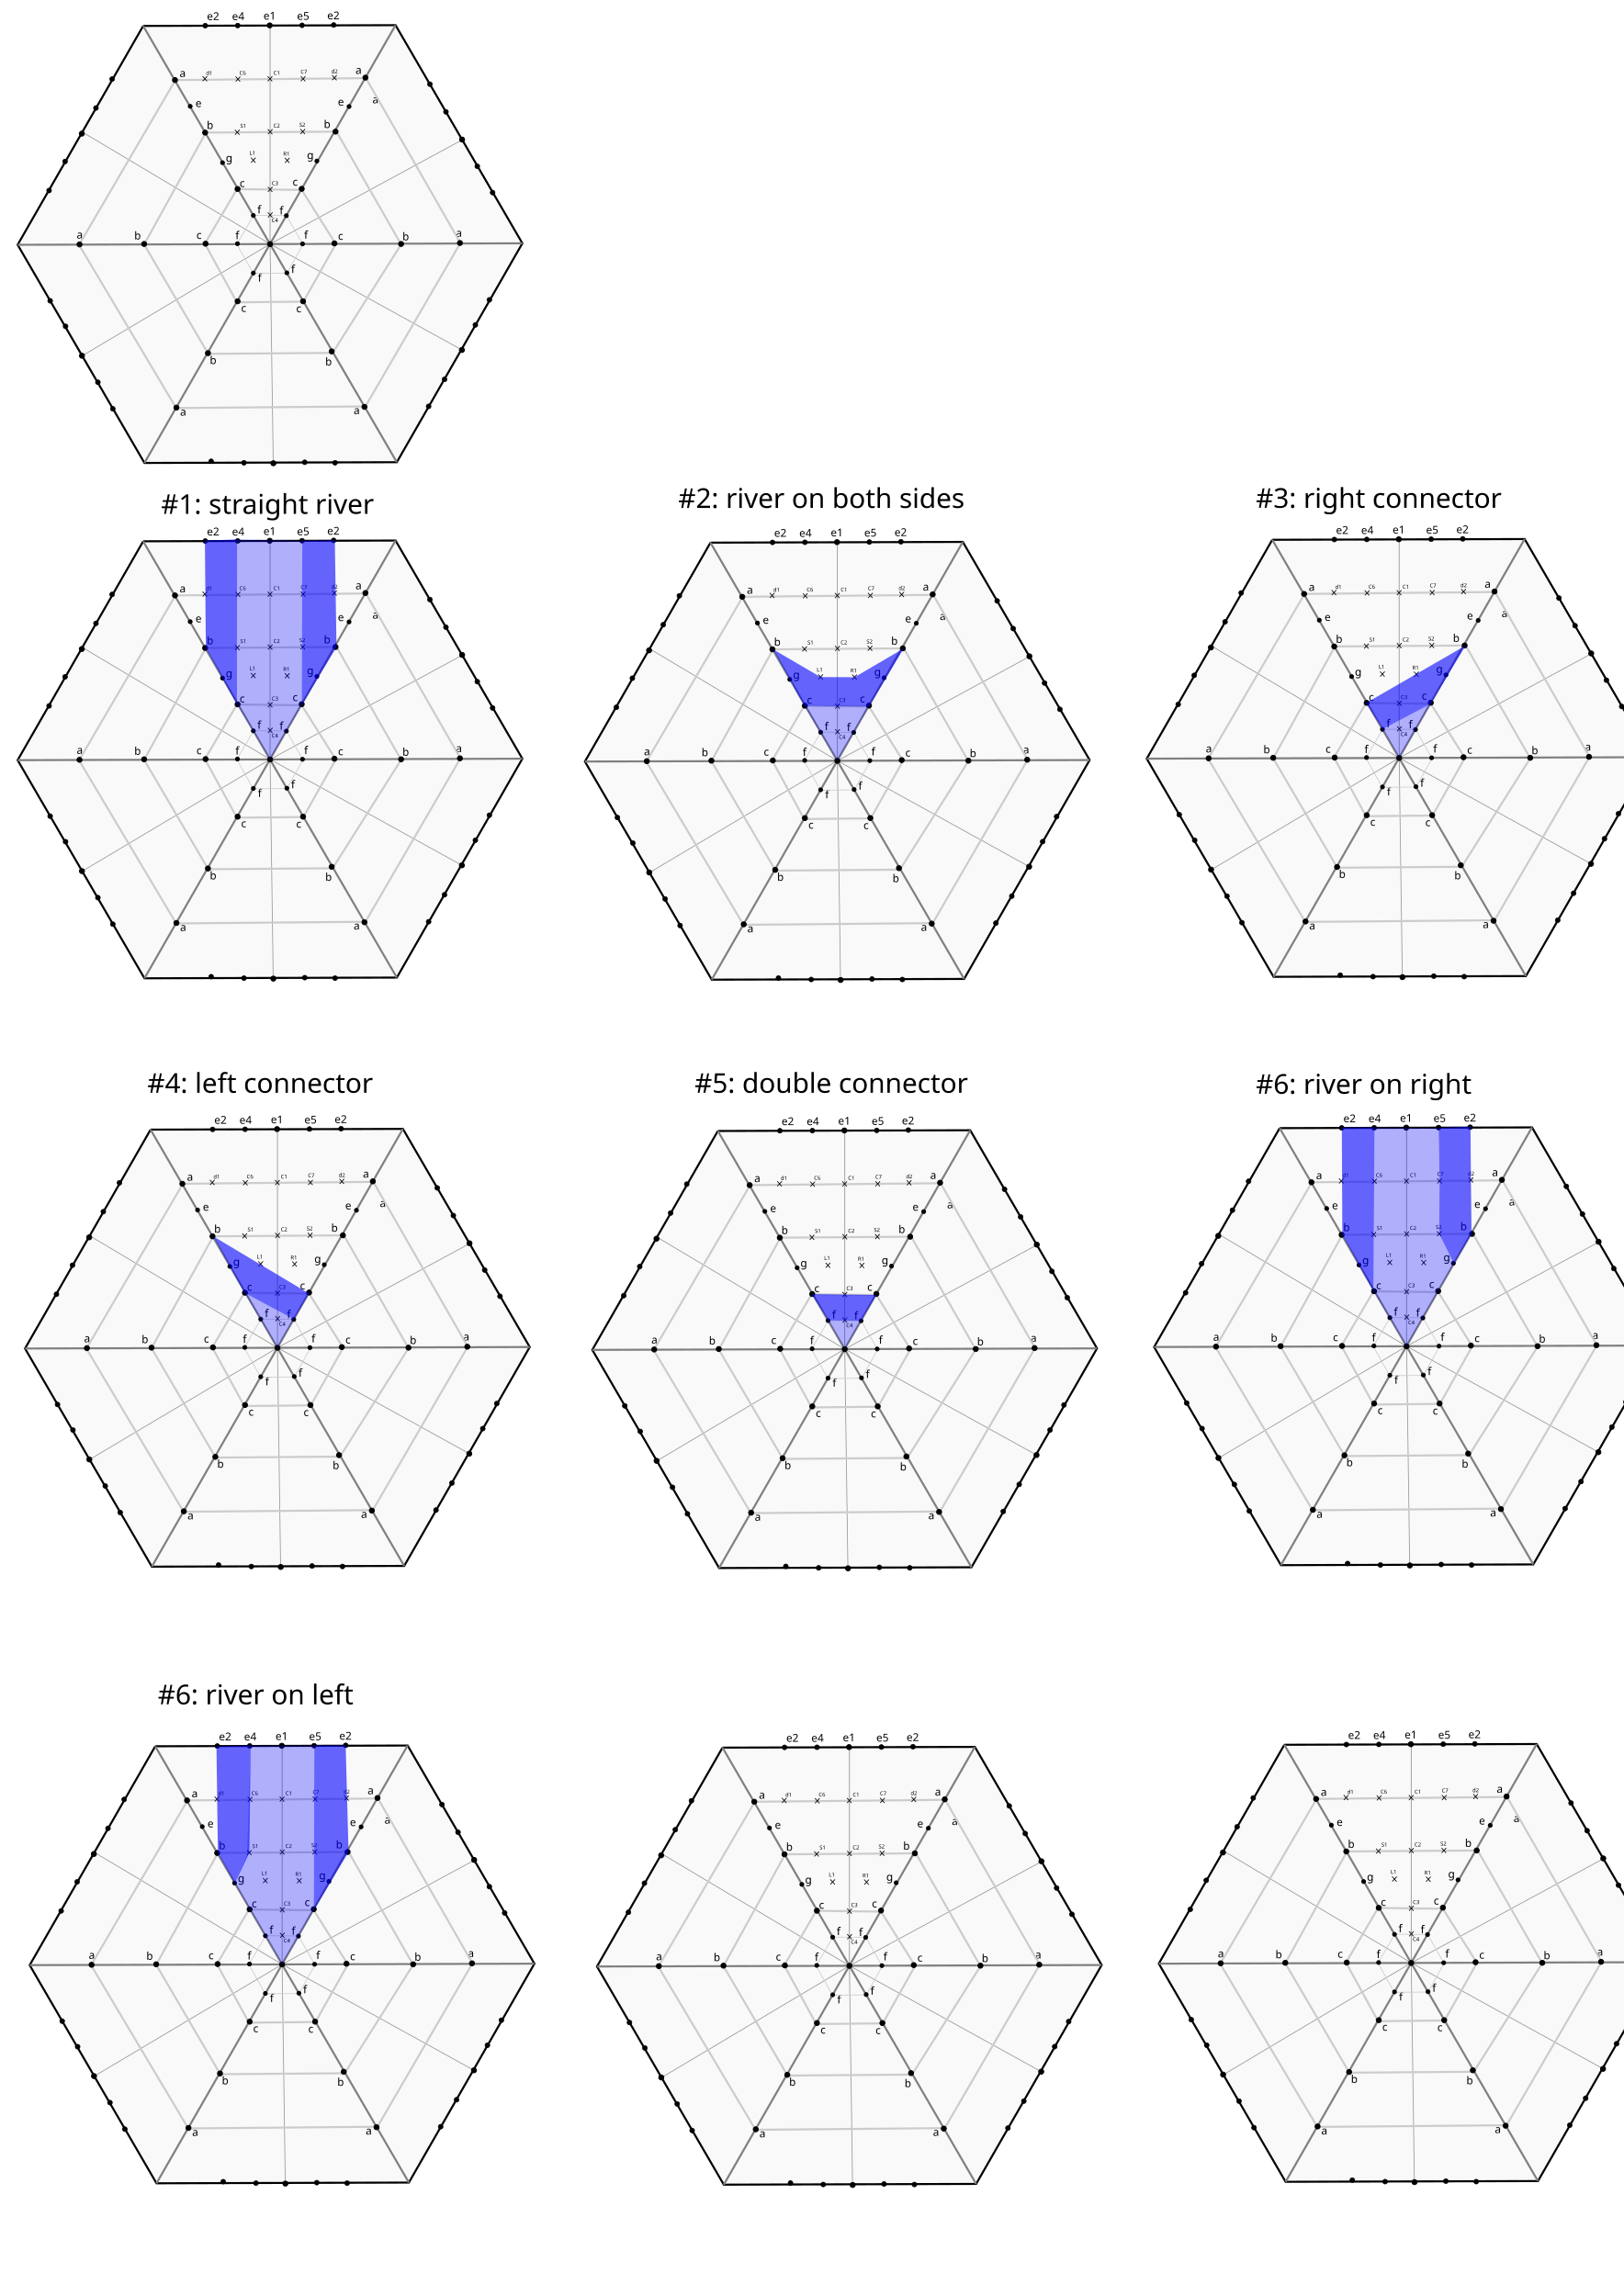
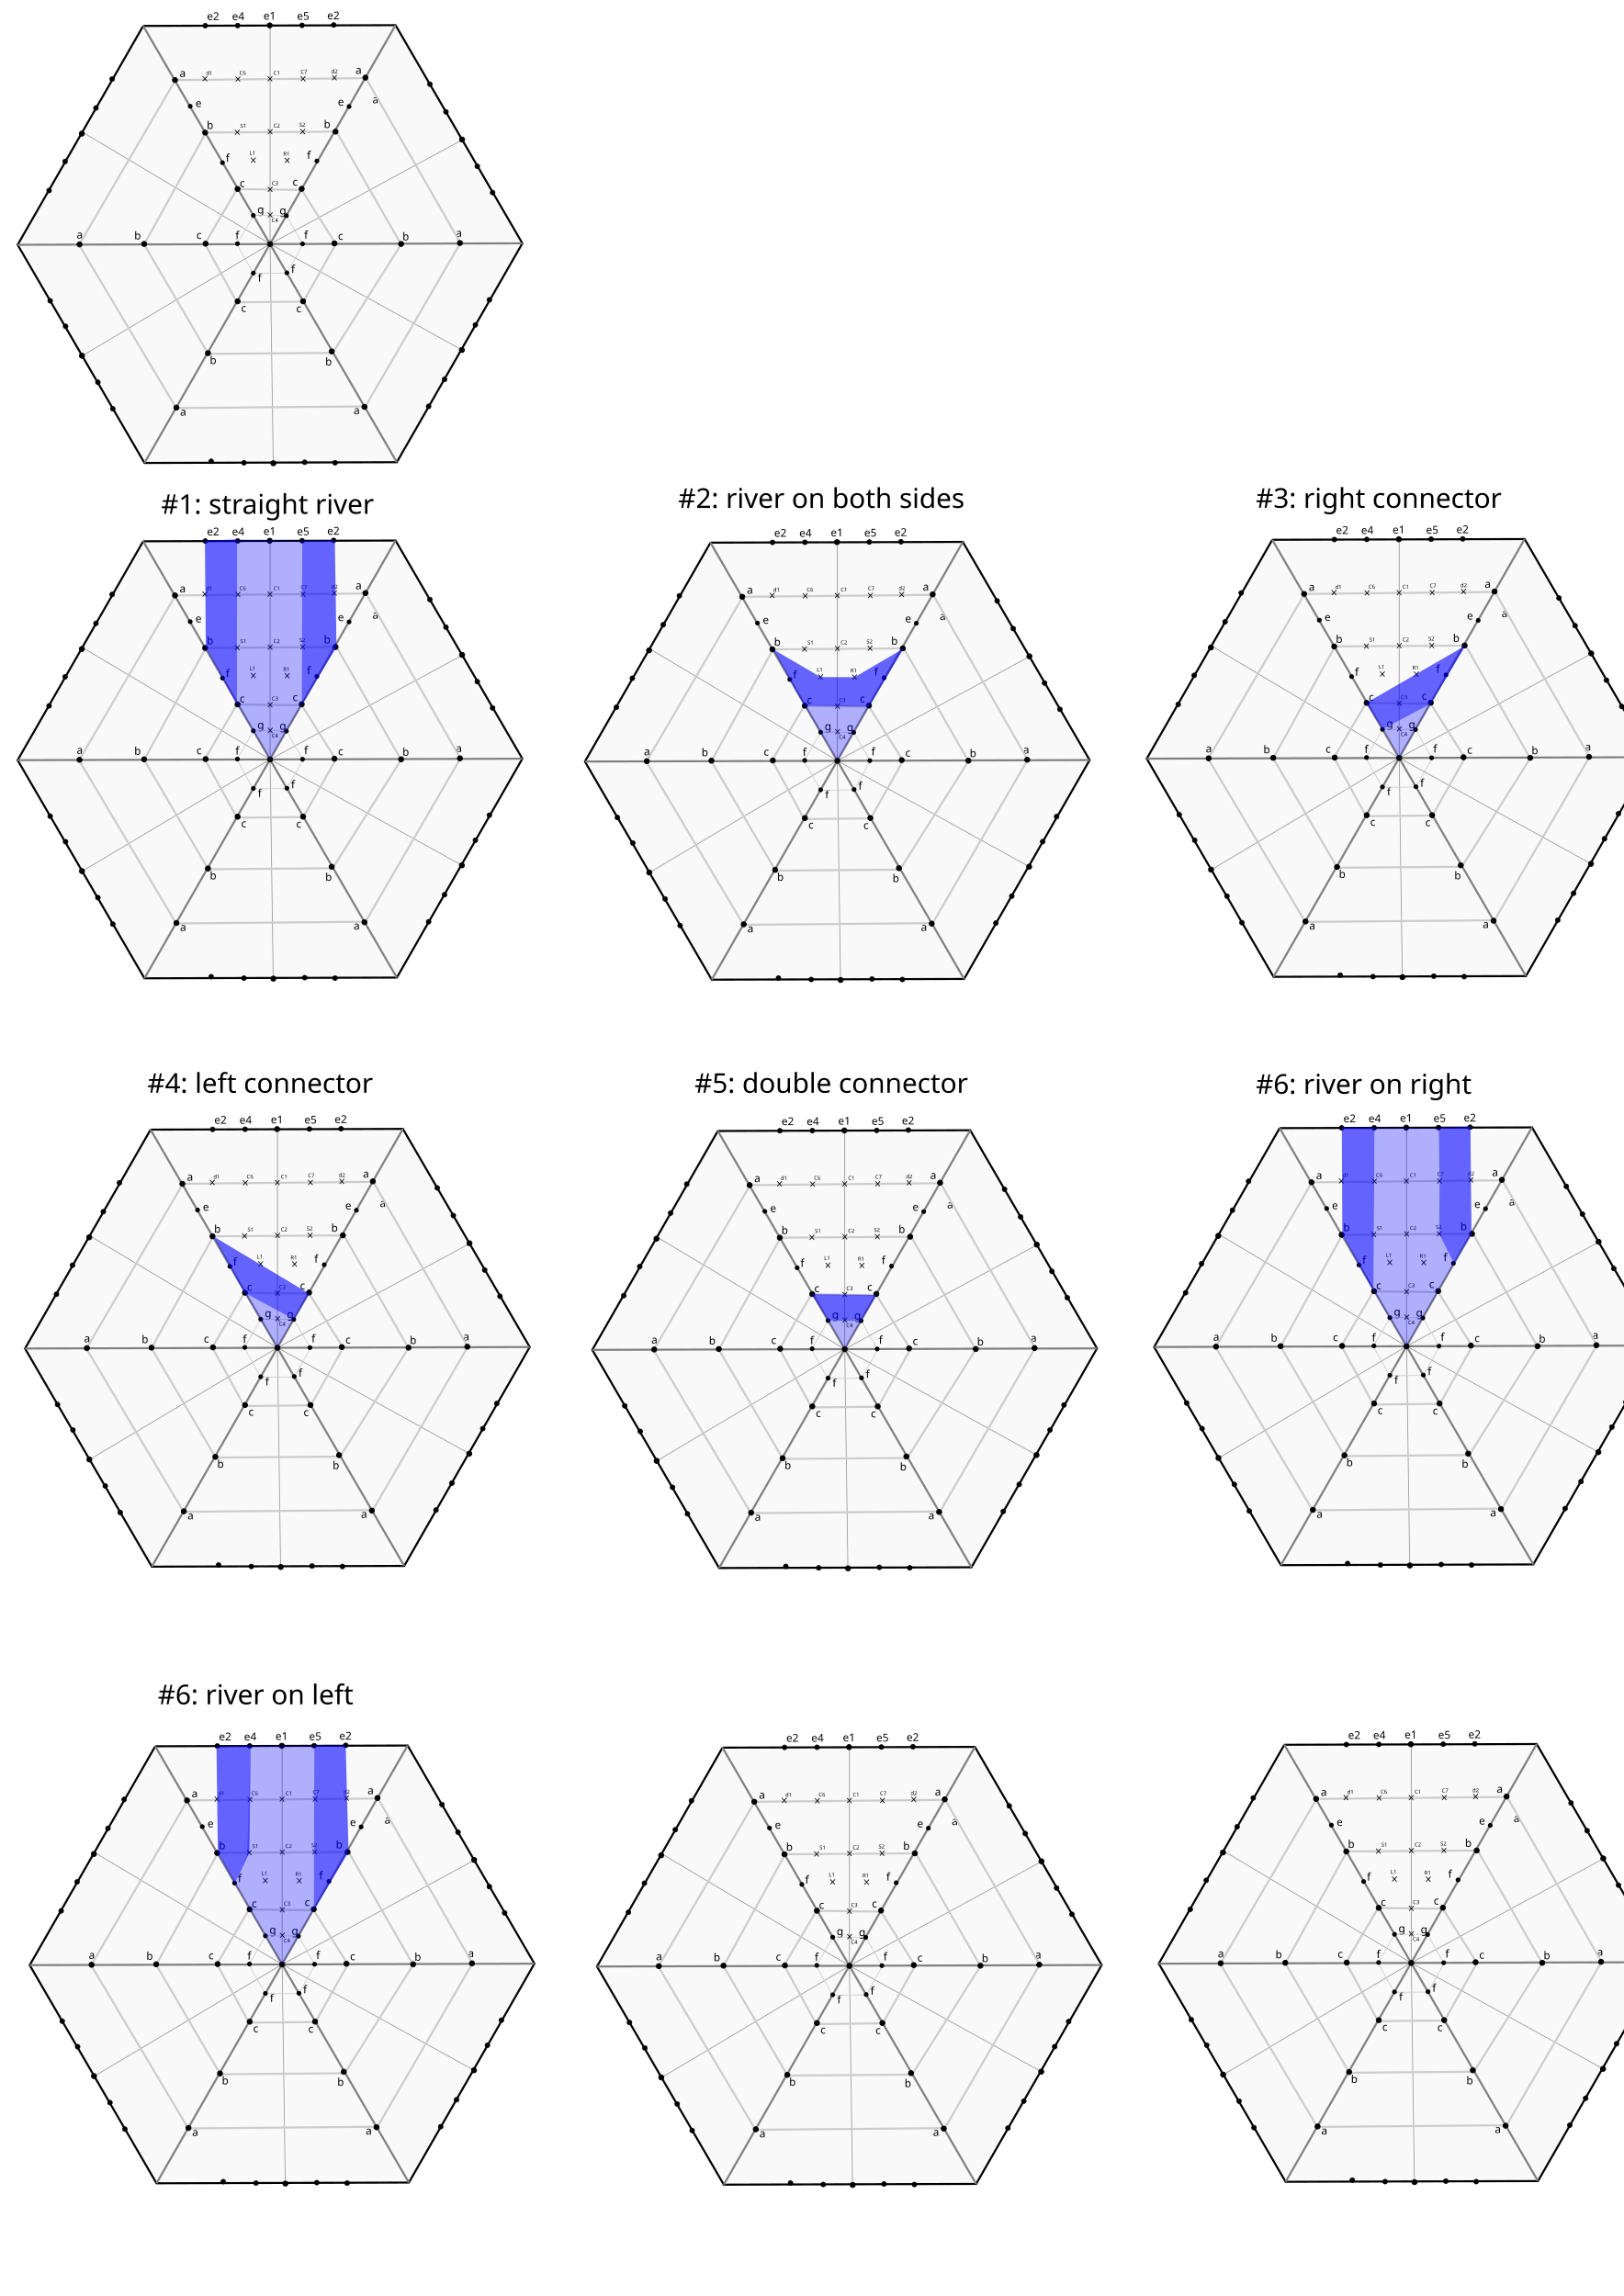
<svg xmlns="http://www.w3.org/2000/svg" xmlns:xlink="http://www.w3.org/1999/xlink" width="210mm" height="297mm" viewBox="0 0 210 297" version="1.1" id="svg890">
  <defs id="defs887">
    </defs>
  <g id="layer1">
    <g id="g29062">
      <g id="g1232">
        <path style="fill:#f9f9f9" id="path1261" transform="matrix(0.2645833,0,0,0.2645833,-137.918,-14.81473)" d="m 715.24,281.963 -123.36,0.36 L 529.888,175.671 591.256,68.658 714.616,68.297 776.608,174.95 Z" />
        <g id="g1069">
          <path style="fill:none;stroke:#999999;stroke-width:0.1;stroke-linecap:butt;stroke-linejoin:miter;stroke-miterlimit:4;stroke-dasharray:none;stroke-opacity:1" d="m 34.932,31.563 25.099,13.863" id="path32085" />
          <path style="fill:none;stroke:#000000;stroke-width:0.265px;stroke-linecap:butt;stroke-linejoin:miter;stroke-opacity:1" d="m 18.518,3.351 32.639,-0.095 16.402,28.219 -16.237,28.314 -32.639,0.095 L 2.281,31.665 10.744,16.908 18.518,3.351 v 0 0 0" id="path2152" />
          <path style="fill:none;stroke:#999999;stroke-width:0.107px;stroke-linecap:butt;stroke-linejoin:miter;stroke-opacity:1" d="m 34.932,31.563 v -28.263 0 h 0.01" id="path30916" />
          <path style="fill:#e6e6e6;stroke:#808080;stroke-width:0.265px;stroke-linecap:butt;stroke-linejoin:miter;stroke-opacity:1" d="M 2.281,31.665 67.559,31.474" id="path2612" />
          <path style="fill:none;stroke:#999999;stroke-width:0.1;stroke-linecap:butt;stroke-linejoin:miter;stroke-miterlimit:4;stroke-dasharray:none;stroke-opacity:1" d="M 34.932,31.563 59.942,18" id="path31886" />
          <path style="fill:none;stroke:#808080;stroke-width:0.265px;stroke-linecap:butt;stroke-linejoin:miter;stroke-opacity:1" d="M 18.518,3.351 51.322,59.788 v 0" id="path5063" />
          <path style="fill:none;stroke:#999999;stroke-width:0.1;stroke-linecap:butt;stroke-linejoin:miter;stroke-miterlimit:4;stroke-dasharray:none;stroke-opacity:1" d="m 34.932,31.563 0.408,28.501" id="path32120" />
          <path style="fill:none;stroke:#808080;stroke-width:0.265px;stroke-linecap:butt;stroke-linejoin:miter;stroke-opacity:1" d="M 51.157,3.256 22.642,52.981 18.683,59.883 v 0" id="path5298" />
          <path style="fill:none;stroke:#999999;stroke-width:0.1;stroke-linecap:butt;stroke-linejoin:miter;stroke-miterlimit:4;stroke-dasharray:none;stroke-opacity:1" d="M 34.932,31.563 10.63,46.029" id="path32298" />
          <path style="fill:none;stroke:#999999;stroke-width:0.1;stroke-linecap:butt;stroke-linejoin:miter;stroke-miterlimit:4;stroke-dasharray:none;stroke-opacity:1" d="M 34.932,31.563 10.568,17.034" id="path32532" />
          <circle style="fill:#000000;fill-opacity:1;stroke:#000000;stroke-width:0.117;stroke-opacity:1" id="path5392" cx="34.928" cy="31.575" r="0.327" />
          <path style="fill:none;stroke:#cccccc;stroke-width:0.265px;stroke-linecap:butt;stroke-linejoin:miter;stroke-opacity:1" d="m 18.642,31.618 7.981,-14.466 16.898,-0.125 8.356,14.591 -8.854,14.03 -16.088,0.125 z" id="path7391" />
          <text xml:space="preserve" style="font-style:normal;font-weight:normal;font-size:1.411px;line-height:1.25;font-family:sans-serif;fill:#000000;fill-opacity:1;stroke:none;stroke-width:0.265" x="26.733" y="16.689" id="text11510">
            <tspan id="tspan11508" style="font-size:1.411px;stroke-width:0.265" x="26.733" y="16.689">b</tspan>
          </text>
          <text xml:space="preserve" style="font-style:normal;font-weight:normal;font-size:1.411px;line-height:1.25;font-family:sans-serif;fill:#000000;fill-opacity:1;stroke:none;stroke-width:0.265" x="25.283" y="13.841" id="text11510-7">
            <tspan id="tspan11508-98" style="font-size:1.411px;stroke-width:0.265" x="25.283" y="13.841">e</tspan>
          </text>
          <text xml:space="preserve" style="font-style:normal;font-weight:normal;font-size:1.411px;line-height:1.25;font-family:sans-serif;fill:#000000;fill-opacity:1;stroke:none;stroke-width:0.265" x="43.694" y="13.668" id="text11510-7-3">
            <tspan id="tspan11508-98-6" style="font-size:1.411px;stroke-width:0.265" x="43.694" y="13.668">e</tspan>
          </text>
          <text xml:space="preserve" style="font-style:normal;font-weight:normal;font-size:1.411px;line-height:1.25;font-family:sans-serif;fill:#000000;fill-opacity:1;stroke:none;stroke-width:0.265" x="39.701" y="20.558" id="text11510-7-3-5">
-             <tspan id="tspan11508-98-6-6" style="font-size:1.411px;stroke-width:0.265" x="39.701" y="20.558">g</tspan>
+             <tspan id="tspan11508-98-6-6" style="font-size:1.411px;stroke-width:0.265" x="39.701" y="20.558">f</tspan>
          </text>
          <text xml:space="preserve" style="font-style:normal;font-weight:normal;font-size:1.411px;line-height:1.25;font-family:sans-serif;fill:#000000;fill-opacity:1;stroke:none;stroke-width:0.265" x="30.989" y="24.193" id="text11510-0">
            <tspan id="tspan11508-9" style="font-size:1.411px;stroke-width:0.265" x="30.989" y="24.193">c</tspan>
          </text>
          <text xml:space="preserve" style="font-style:normal;font-weight:normal;font-size:1.411px;line-height:1.25;font-family:sans-serif;fill:#000000;fill-opacity:1;stroke:none;stroke-width:0.265" x="33.287" y="27.603" id="text11510-0-2">
-             <tspan id="tspan11508-9-9" style="font-size:1.411px;stroke-width:0.265" x="33.287" y="27.603">f</tspan>
+             <tspan id="tspan11508-9-9" style="font-size:1.411px;stroke-width:0.265" x="33.287" y="27.603">g</tspan>
          </text>
          <text xml:space="preserve" style="font-style:normal;font-weight:normal;font-size:1.411px;line-height:1.25;font-family:sans-serif;fill:#000000;fill-opacity:1;stroke:none;stroke-width:0.265" x="29.2" y="20.929" id="text11510-0-2-0">
-             <tspan id="tspan11508-9-9-0" style="font-size:1.411px;stroke-width:0.265" x="29.2" y="20.929">g</tspan>
+             <tspan id="tspan11508-9-9-0" style="font-size:1.411px;stroke-width:0.265" x="29.2" y="20.929">f</tspan>
          </text>
          <text xml:space="preserve" style="font-style:normal;font-weight:normal;font-size:1.411px;line-height:1.25;font-family:sans-serif;fill:#000000;fill-opacity:1;stroke:none;stroke-width:0.265" x="36.152" y="27.726" id="text11510-0-2-8">
-             <tspan id="tspan11508-9-9-3" style="font-size:1.411px;stroke-width:0.265" x="36.152" y="27.726">f</tspan>
+             <tspan id="tspan11508-9-9-3" style="font-size:1.411px;stroke-width:0.265" x="36.152" y="27.726">g</tspan>
          </text>
          <text xml:space="preserve" style="font-style:normal;font-weight:normal;font-size:1.411px;line-height:1.25;font-family:sans-serif;fill:#000000;fill-opacity:1;stroke:none;stroke-width:0.265" x="39.332" y="30.875" id="text11510-0-2-8-1">
            <tspan id="tspan11508-9-9-3-7" style="font-size:1.411px;stroke-width:0.265" x="39.332" y="30.875">f</tspan>
          </text>
          <text xml:space="preserve" style="font-style:normal;font-weight:normal;font-size:1.411px;line-height:1.25;font-family:sans-serif;fill:#000000;fill-opacity:1;stroke:none;stroke-width:0.265" x="37.649" y="35.302" id="text11510-0-2-8-1-2">
            <tspan id="tspan11508-9-9-3-7-4" style="font-size:1.411px;stroke-width:0.265" x="37.649" y="35.302">f</tspan>
          </text>
          <text xml:space="preserve" style="font-style:normal;font-weight:normal;font-size:1.411px;line-height:1.25;font-family:sans-serif;fill:#000000;fill-opacity:1;stroke:none;stroke-width:0.265" x="33.346" y="36.425" id="text11510-0-2-8-1-2-4">
            <tspan id="tspan11508-9-9-3-7-4-7" style="font-size:1.411px;stroke-width:0.265" x="33.346" y="36.425">f</tspan>
          </text>
          <text xml:space="preserve" style="font-style:normal;font-weight:normal;font-size:1.411px;line-height:1.25;font-family:sans-serif;fill:#000000;fill-opacity:1;stroke:none;stroke-width:0.265" x="30.447" y="30.937" id="text11510-0-2-8-1-2-4-8">
            <tspan id="tspan11508-9-9-3-7-4-7-9" style="font-size:1.411px;stroke-width:0.265" x="30.447" y="30.937">f</tspan>
          </text>
          <text xml:space="preserve" style="font-style:normal;font-weight:normal;font-size:1.411px;line-height:1.25;font-family:sans-serif;fill:#000000;fill-opacity:1;stroke:none;stroke-width:0.265" x="37.837" y="24.022" id="text11510-0-8">
            <tspan id="tspan11508-9-6" style="font-size:1.411px;stroke-width:0.265" x="37.837" y="24.022">c</tspan>
          </text>
          <text xml:space="preserve" style="font-style:normal;font-weight:normal;font-size:1.411px;line-height:1.25;font-family:sans-serif;fill:#000000;fill-opacity:1;stroke:none;stroke-width:0.265" x="43.713" y="31.019" id="text11510-0-8-1">
            <tspan id="tspan11508-9-6-5" style="font-size:1.411px;stroke-width:0.265" x="43.713" y="31.019">c</tspan>
          </text>
          <text xml:space="preserve" style="font-style:normal;font-weight:normal;font-size:1.411px;line-height:1.25;font-family:sans-serif;fill:#000000;fill-opacity:1;stroke:none;stroke-width:0.265" x="38.305" y="40.401" id="text11510-0-8-1-5">
            <tspan id="tspan11508-9-6-5-7" style="font-size:1.411px;stroke-width:0.265" x="38.305" y="40.401">c</tspan>
          </text>
          <text xml:space="preserve" style="font-style:normal;font-weight:normal;font-size:1.411px;line-height:1.25;font-family:sans-serif;fill:#000000;fill-opacity:1;stroke:none;stroke-width:0.265" x="31.18" y="40.343" id="text11510-0-8-1-5-6">
            <tspan id="tspan11508-9-6-5-7-6" style="font-size:1.411px;stroke-width:0.265" x="31.18" y="40.343">c</tspan>
          </text>
          <text xml:space="preserve" style="font-style:normal;font-weight:normal;font-size:1.411px;line-height:1.25;font-family:sans-serif;fill:#000000;fill-opacity:1;stroke:none;stroke-width:0.265" x="25.407" y="30.898" id="text11510-0-8-1-5-6-0">
            <tspan id="tspan11508-9-6-5-7-6-2" style="font-size:1.411px;stroke-width:0.265" x="25.407" y="30.898">c</tspan>
          </text>
          <text xml:space="preserve" style="font-style:normal;font-weight:normal;font-size:1.411px;line-height:1.25;font-family:sans-serif;fill:#000000;fill-opacity:1;stroke:none;stroke-width:0.265" x="41.879" y="16.561" id="text11510-3">
            <tspan id="tspan11508-4" style="font-size:1.411px;stroke-width:0.265" x="41.879" y="16.561">b</tspan>
          </text>
          <text xml:space="preserve" style="font-style:normal;font-weight:normal;font-size:1.411px;line-height:1.25;font-family:sans-serif;fill:#000000;fill-opacity:1;stroke:none;stroke-width:0.265" x="52.042" y="31.09" id="text11510-3-9">
            <tspan id="tspan11508-4-5" style="font-size:1.411px;stroke-width:0.265" x="52.042" y="31.09">b</tspan>
          </text>
          <text xml:space="preserve" style="font-style:normal;font-weight:normal;font-size:1.411px;line-height:1.25;font-family:sans-serif;fill:#000000;fill-opacity:1;stroke:none;stroke-width:0.265" x="42.064" y="47.272" id="text11510-3-9-6">
            <tspan id="tspan11508-4-5-0" style="font-size:1.411px;stroke-width:0.265" x="42.064" y="47.272">b</tspan>
          </text>
          <text xml:space="preserve" style="font-style:normal;font-weight:normal;font-size:1.411px;line-height:1.25;font-family:sans-serif;fill:#000000;fill-opacity:1;stroke:none;stroke-width:0.265" x="27.133" y="47.089" id="text11510-3-9-6-8">
            <tspan id="tspan11508-4-5-0-2" style="font-size:1.411px;stroke-width:0.265" x="27.133" y="47.089">b</tspan>
          </text>
          <text xml:space="preserve" style="font-style:normal;font-weight:normal;font-size:1.411px;line-height:1.25;font-family:sans-serif;fill:#000000;fill-opacity:1;stroke:none;stroke-width:0.265" x="17.363" y="30.97" id="text11510-3-9-6-8-7">
            <tspan id="tspan11508-4-5-0-2-3" style="font-size:1.411px;stroke-width:0.265" x="17.363" y="30.97">b</tspan>
          </text>
          <text xml:space="preserve" style="font-style:normal;font-weight:normal;font-size:1.411px;line-height:1.25;font-family:sans-serif;fill:#000000;fill-opacity:1;stroke:none;stroke-width:0.265" x="9.92" y="30.854" id="text11510-3-9-6-8-7-6">
            <tspan id="tspan11508-4-5-0-2-3-4" style="font-size:1.411px;stroke-width:0.265" x="9.92" y="30.854">a</tspan>
          </text>
          <text xml:space="preserve" style="font-style:normal;font-weight:normal;font-size:1.411px;line-height:1.25;font-family:sans-serif;fill:#000000;fill-opacity:1;stroke:none;stroke-width:0.265" x="23.231" y="9.959" id="text11510-3-9-6-8-7-6-6">
            <tspan id="tspan11508-4-5-0-2-3-4-9" style="font-size:1.411px;stroke-width:0.265" x="23.231" y="9.959">a</tspan>
          </text>
          <text xml:space="preserve" style="font-style:normal;font-weight:normal;font-size:0.706px;line-height:1.25;font-family:sans-serif;fill:#000000;fill-opacity:1;stroke:none;stroke-width:0.265" x="35.362" y="9.674" id="text11510-3-9-6-8-7-6-6-8">
            <tspan id="tspan11508-4-5-0-2-3-4-9-0" style="font-size:0.706px;stroke-width:0.265" x="35.362" y="9.674">C1</tspan>
          </text>
          <text xml:space="preserve" style="font-style:normal;font-weight:normal;font-size:0.706px;line-height:1.25;font-family:sans-serif;fill:#000000;fill-opacity:1;stroke:none;stroke-width:0.265" x="30.962" y="9.67" id="text11510-3-9-6-8-7-6-6-8-2">
            <tspan id="tspan11508-4-5-0-2-3-4-9-0-4" style="font-size:0.706px;stroke-width:0.265" x="30.962" y="9.67">C6</tspan>
          </text>
          <text xml:space="preserve" style="font-style:normal;font-weight:normal;font-size:0.706px;line-height:1.25;font-family:sans-serif;fill:#000000;fill-opacity:1;stroke:none;stroke-width:0.265" x="26.645" y="9.692" id="text11510-3-9-6-8-7-6-6-8-2-8">
            <tspan id="tspan11508-4-5-0-2-3-4-9-0-4-2" style="font-size:0.706px;stroke-width:0.265" x="26.645" y="9.692">d1</tspan>
          </text>
          <text xml:space="preserve" style="font-style:normal;font-weight:normal;font-size:0.706px;line-height:1.25;font-family:sans-serif;fill:#000000;fill-opacity:1;stroke:none;stroke-width:0.265" x="42.851" y="9.478" id="text11510-3-9-6-8-7-6-6-8-2-8-1">
            <tspan id="tspan11508-4-5-0-2-3-4-9-0-4-2-6" style="font-size:0.706px;stroke-width:0.265" x="42.851" y="9.478">d2</tspan>
          </text>
          <text xml:space="preserve" style="font-style:normal;font-weight:normal;font-size:0.706px;line-height:1.25;font-family:sans-serif;fill:#000000;fill-opacity:1;stroke:none;stroke-width:0.265" x="38.88" y="9.515" id="text11510-3-9-6-8-7-6-6-8-2-4">
            <tspan id="tspan11508-4-5-0-2-3-4-9-0-4-7" style="font-size:0.706px;stroke-width:0.265" x="38.88" y="9.515">C7</tspan>
          </text>
          <text xml:space="preserve" style="font-style:normal;font-weight:normal;font-size:0.706px;line-height:1.25;font-family:sans-serif;fill:#000000;fill-opacity:1;stroke:none;stroke-width:0.265" x="35.357" y="16.5" id="text11510-3-9-6-8-7-6-6-8-3">
            <tspan id="tspan11508-4-5-0-2-3-4-9-0-9" style="font-size:0.706px;stroke-width:0.265" x="35.357" y="16.5">C2</tspan>
          </text>
          <text xml:space="preserve" style="font-style:normal;font-weight:normal;font-size:0.706px;line-height:1.25;font-family:sans-serif;fill:#000000;fill-opacity:1;stroke:none;stroke-width:0.265" x="38.697" y="16.384" id="text11510-3-9-6-8-7-6-6-8-3-0">
            <tspan id="tspan11508-4-5-0-2-3-4-9-0-9-83" style="font-size:0.706px;stroke-width:0.265" x="38.697" y="16.384">S2</tspan>
          </text>
          <text xml:space="preserve" style="font-style:normal;font-weight:normal;font-size:0.706px;line-height:1.25;font-family:sans-serif;fill:#000000;fill-opacity:1;stroke:none;stroke-width:0.265" x="31.058" y="16.516" id="text11510-3-9-6-8-7-6-6-8-3-9">
            <tspan id="tspan11508-4-5-0-2-3-4-9-0-9-4" style="font-size:0.706px;stroke-width:0.265" x="31.058" y="16.516">S1</tspan>
          </text>
          <text xml:space="preserve" style="font-style:normal;font-weight:normal;font-size:0.706px;line-height:1.25;font-family:sans-serif;fill:#000000;fill-opacity:1;stroke:none;stroke-width:0.265" x="32.265" y="20.032" id="text11510-3-9-6-8-7-6-6-8-3-9-8">
            <tspan id="tspan11508-4-5-0-2-3-4-9-0-9-4-9" style="font-size:0.706px;stroke-width:0.265" x="32.265" y="20.032">L1</tspan>
          </text>
          <text xml:space="preserve" style="font-style:normal;font-weight:normal;font-size:0.706px;line-height:1.25;font-family:sans-serif;fill:#000000;fill-opacity:1;stroke:none;stroke-width:0.265" x="36.63" y="20.142" id="text11510-3-9-6-8-7-6-6-8-3-9-8-6">
            <tspan id="tspan11508-4-5-0-2-3-4-9-0-9-4-9-9" style="font-size:0.706px;stroke-width:0.265" x="36.63" y="20.142">R1</tspan>
          </text>
          <text xml:space="preserve" style="font-style:normal;font-weight:normal;font-size:0.706px;line-height:1.25;font-family:sans-serif;fill:#000000;fill-opacity:1;stroke:none;stroke-width:0.265" x="35.139" y="23.951" id="text11510-3-9-6-8-7-6-6-8-3-1">
            <tspan id="tspan11508-4-5-0-2-3-4-9-0-9-8" style="font-size:0.706px;stroke-width:0.265" x="35.139" y="23.951">C3</tspan>
          </text>
          <text xml:space="preserve" style="font-style:normal;font-weight:normal;font-size:0.706px;line-height:1.25;font-family:sans-serif;fill:#000000;fill-opacity:1;stroke:none;stroke-width:0.265" x="35.125" y="28.737" id="text11510-3-9-6-8-7-6-6-8-3-1-3">
            <tspan id="tspan11508-4-5-0-2-3-4-9-0-9-8-8" style="font-size:0.706px;stroke-width:0.265" x="35.125" y="28.737">C4</tspan>
          </text>
          <text xml:space="preserve" style="font-style:normal;font-weight:normal;font-size:1.411px;line-height:1.25;font-family:sans-serif;fill:#000000;fill-opacity:1;stroke:none;stroke-width:0.265" x="45.986" y="9.554" id="text11510-3-9-6-8-7-6-6-1">
            <tspan id="tspan11508-4-5-0-2-3-4-9-7" style="font-size:1.411px;stroke-width:0.265" x="45.986" y="9.554">a</tspan>
          </text>
          <text xml:space="preserve" style="font-style:normal;font-weight:normal;font-size:1.411px;line-height:1.25;font-family:sans-serif;fill:#000000;fill-opacity:1;stroke:none;stroke-width:0.265" x="48.173" y="13.358" id="text11510-3-9-6-8-7-6-6-1-6">
            <tspan id="tspan11508-4-5-0-2-3-4-9-7-2" style="font-size:1.411px;stroke-width:0.265" x="48.173" y="13.358">a</tspan>
          </text>
          <text xml:space="preserve" style="font-style:normal;font-weight:normal;font-size:1.411px;line-height:1.25;font-family:sans-serif;fill:#000000;fill-opacity:1;stroke:none;stroke-width:0.265" x="58.961" y="30.63" id="text11510-3-9-6-8-7-6-6-1-6-1">
            <tspan id="tspan11508-4-5-0-2-3-4-9-7-2-5" style="font-size:1.411px;stroke-width:0.265" x="58.961" y="30.63">a</tspan>
          </text>
          <text xml:space="preserve" style="font-style:normal;font-weight:normal;font-size:1.411px;line-height:1.25;font-family:sans-serif;fill:#000000;fill-opacity:1;stroke:none;stroke-width:0.265" x="45.741" y="53.576" id="text11510-3-9-6-8-7-6-6-1-6-1-3">
            <tspan id="tspan11508-4-5-0-2-3-4-9-7-2-5-1" style="font-size:1.411px;stroke-width:0.265" x="45.741" y="53.576">a</tspan>
          </text>
          <text xml:space="preserve" style="font-style:normal;font-weight:normal;font-size:1.411px;line-height:1.25;font-family:sans-serif;fill:#000000;fill-opacity:1;stroke:none;stroke-width:0.265" x="23.294" y="53.763" id="text11510-3-9-6-8-7-6-6-1-6-1-3-9">
            <tspan id="tspan11508-4-5-0-2-3-4-9-7-2-5-1-6" style="font-size:1.411px;stroke-width:0.265" x="23.294" y="53.763">a</tspan>
          </text>
          <circle style="fill:#000000;fill-opacity:1;stroke:#000000;stroke-width:0.117;stroke-opacity:1" id="path5392-7" cx="26.53" cy="17.152" r="0.327" />
          <path style="fill:none;stroke:#cccccc;stroke-width:0.265px;stroke-linecap:butt;stroke-linejoin:miter;stroke-opacity:1" d="m 30.651,24.46 8.37,0.104 4.409,7.005 -4.189,7.451 -8.598,0.088 -4.145,-7.584 z" id="path20971" />
          <circle style="fill:#000000;fill-opacity:1;stroke:#000000;stroke-width:0.117;stroke-opacity:1" id="path5392-7-4" cx="30.726" cy="24.447" r="0.327" />
          <path style="fill:none;stroke:#cccccc;stroke-width:0.1;stroke-linecap:butt;stroke-linejoin:miter;stroke-miterlimit:4;stroke-dasharray:none;stroke-opacity:1" d="m 30.632,31.583 2.167,-3.726 4.256,0.031 2.12,3.741 -2.058,3.71 -4.365,0.031 z" id="path38627" />
          <circle style="fill:#000000;fill-opacity:1;stroke:#000000;stroke-width:0.117;stroke-opacity:1" id="path5392-7-4-46" cx="32.767" cy="27.873" r="0.25" />
          <circle style="fill:#000000;fill-opacity:1;stroke:#000000;stroke-width:0.117;stroke-opacity:1" id="path5392-7-4-46-2" cx="28.777" cy="21.045" r="0.25" />
          <circle style="fill:#000000;fill-opacity:1;stroke:#000000;stroke-width:0.117;stroke-opacity:1" id="path5392-7-4-46-1" cx="24.599" cy="13.749" r="0.25" />
          <circle style="fill:#000000;fill-opacity:1;stroke:#000000;stroke-width:0.117;stroke-opacity:1" id="path5392-7-4-46-1-3" cx="45.145" cy="13.78" r="0.25" />
          <circle style="fill:#000000;fill-opacity:1;stroke:#000000;stroke-width:0.117;stroke-opacity:1" id="path5392-7-4-46-1-3-5" cx="40.983" cy="20.833" r="0.25" />
          <circle style="fill:#000000;fill-opacity:1;stroke:#000000;stroke-width:0.117;stroke-opacity:1" id="path5392-7-4-46-0" cx="30.71" cy="31.52" r="0.25" />
          <circle style="fill:#000000;fill-opacity:1;stroke:#000000;stroke-width:0.117;stroke-opacity:1" id="path5392-7-4-46-0-4" cx="32.767" cy="35.324" r="0.25" />
          <circle style="fill:#000000;fill-opacity:1;stroke:#000000;stroke-width:0.117;stroke-opacity:1" id="path5392-7-4-46-0-4-5" cx="37.101" cy="35.293" r="0.25" />
          <circle style="fill:#000000;fill-opacity:1;stroke:#000000;stroke-width:0.117;stroke-opacity:1" id="path5392-7-4-46-0-4-5-5" cx="39.128" cy="31.551" r="0.25" />
          <circle style="fill:#000000;fill-opacity:1;stroke:#000000;stroke-width:0.117;stroke-opacity:1" id="path5392-7-4-46-0-4-5-5-1" cx="37.039" cy="27.904" r="0.25" />
          <circle style="fill:#000000;fill-opacity:1;stroke:#000000;stroke-width:0.117;stroke-opacity:1" id="path5392-7-4-4" cx="39.021" cy="24.427" r="0.327" />
          <circle style="fill:#000000;fill-opacity:1;stroke:#000000;stroke-width:0.117;stroke-opacity:1" id="path5392-7-4-4-7" cx="43.254" cy="31.481" r="0.327" />
          <circle style="fill:#000000;fill-opacity:1;stroke:#000000;stroke-width:0.117;stroke-opacity:1" id="path5392-7-4-4-4" cx="39.197" cy="38.977" r="0.327" />
          <circle style="fill:#000000;fill-opacity:1;stroke:#000000;stroke-width:0.117;stroke-opacity:1" id="path5392-7-4-4-4-7" cx="30.732" cy="38.977" r="0.327" />
          <circle style="fill:#000000;fill-opacity:1;stroke:#000000;stroke-width:0.117;stroke-opacity:1" id="path5392-7-4-4-4-7-6" cx="26.587" cy="31.525" r="0.327" />
          <circle style="fill:#000000;fill-opacity:1;stroke:#000000;stroke-width:0.117;stroke-opacity:1" id="path5392-7-2" cx="43.396" cy="17.027" r="0.327" />
          <circle style="fill:#000000;fill-opacity:1;stroke:#000000;stroke-width:0.117;stroke-opacity:1" id="path5392-7-2-1" cx="51.877" cy="31.556" r="0.327" />
          <circle style="fill:#000000;fill-opacity:1;stroke:#000000;stroke-width:0.117;stroke-opacity:1" id="path5392-7-2-1-8-1-1" cx="42.901" cy="45.458" r="0.327" />
          <circle style="fill:#000000;fill-opacity:1;stroke:#000000;stroke-width:0.117;stroke-opacity:1" id="path5392-7-2-1-8-1" cx="26.896" cy="45.679" r="0.327" />
          <circle style="fill:#000000;fill-opacity:1;stroke:#000000;stroke-width:0.117;stroke-opacity:1" id="path5392-7-2-1-8" cx="18.642" cy="31.556" r="0.327" />
          <path style="fill:none;stroke:#cccccc;stroke-width:0.265px;stroke-linecap:butt;stroke-linejoin:miter;stroke-opacity:1" d="M 10.224,31.681 22.695,10.355 47.325,10.106 59.546,31.431 47.262,52.569 22.79,52.785 Z" id="path28330" />
          <circle style="fill:#000000;fill-opacity:1;stroke:#000000;stroke-width:0.117;stroke-opacity:1" id="path5392-7-2-1-8-8" cx="22.632" cy="10.355" r="0.327" />
          <circle style="fill:#000000;fill-opacity:1;stroke:#000000;stroke-width:0.117;stroke-opacity:1" id="path5392-7-2-1-8-8-5" cx="47.262" cy="10.043" r="0.327" />
          <circle style="fill:#000000;fill-opacity:1;stroke:#000000;stroke-width:0.117;stroke-opacity:1" id="path5392-7-2-1-8-8-5-2" cx="59.484" cy="31.431" r="0.327" />
          <circle style="fill:#000000;fill-opacity:1;stroke:#000000;stroke-width:0.117;stroke-opacity:1" id="path5392-7-2-1-8-8-5-2-1" cx="47.138" cy="52.632" r="0.327" />
          <circle style="fill:#000000;fill-opacity:1;stroke:#000000;stroke-width:0.117;stroke-opacity:1" id="path5392-7-2-1-8-8-5-2-1-1" cx="22.819" cy="52.725" r="0.327" />
          <circle style="fill:#000000;fill-opacity:1;stroke:#000000;stroke-width:0.117;stroke-opacity:1" id="path5392-7-2-1-8-8-9" cx="10.286" cy="31.618" r="0.327" />
          <circle style="fill:#000000;fill-opacity:1;stroke:#000000;stroke-width:0.117;stroke-opacity:1" id="path5392-7-1" cx="34.884" cy="3.285" r="0.327" />
          <circle style="fill:#000000;fill-opacity:1;stroke:#000000;stroke-width:0.08;stroke-opacity:1" id="path5392-7-1-0" cx="26.543" cy="3.318" r="0.31" />
          <circle style="fill:#000000;fill-opacity:1;stroke:#000000;stroke-width:0.08;stroke-opacity:1" id="path5392-7-1-0-48" cx="30.741" cy="3.305" r="0.31" />
          <circle style="fill:#000000;fill-opacity:1;stroke:#000000;stroke-width:0.08;stroke-opacity:1" id="path5392-7-1-0-48-1" cx="55.599" cy="10.891" r="0.31" />
          <circle style="fill:#000000;fill-opacity:1;stroke:#000000;stroke-width:0.08;stroke-opacity:1" id="path5392-7-1-0-48-1-7" cx="57.678" cy="14.466" r="0.31" />
          <circle style="fill:#000000;fill-opacity:1;stroke:#000000;stroke-width:0.08;stroke-opacity:1" id="path5392-7-1-0-48-1-7-1" cx="61.731" cy="21.512" r="0.31" />
          <circle style="fill:#000000;fill-opacity:1;stroke:#000000;stroke-width:0.08;stroke-opacity:1" id="path5392-7-1-0-48-1-0" cx="63.712" cy="24.912" r="0.31" />
          <circle style="fill:#000000;fill-opacity:1;stroke:#000000;stroke-width:0.08;stroke-opacity:1" id="path5392-7-1-0-48-1-0-9" cx="63.29" cy="38.785" r="0.31" />
          <circle style="fill:#000000;fill-opacity:1;stroke:#000000;stroke-width:0.08;stroke-opacity:1" id="path5392-7-1-0-48-1-0-9-6" cx="61.482" cy="42.027" r="0.31" />
          <circle style="fill:#000000;fill-opacity:1;stroke:#000000;stroke-width:0.08;stroke-opacity:1" id="path5392-7-1-0-48-1-0-9-6-4" cx="57.491" cy="49.073" r="0.31" />
          <circle style="fill:#000000;fill-opacity:1;stroke:#000000;stroke-width:0.08;stroke-opacity:1" id="path5392-7-1-0-48-1-0-9-6-4-6" cx="39.408" cy="59.798" r="0.31" />
          <circle style="fill:#000000;fill-opacity:1;stroke:#000000;stroke-width:0.08;stroke-opacity:1" id="path5392-7-1-0-48-1-0-9-6-4-6-2" cx="31.551" cy="59.861" r="0.31" />
          <circle style="fill:#000000;fill-opacity:1;stroke:#000000;stroke-width:0.08;stroke-opacity:1" id="path5392-7-1-0-48-1-0-9-6-4-6-2-6" cx="12.658" cy="49.447" r="0.31" />
          <circle style="fill:#000000;fill-opacity:1;stroke:#000000;stroke-width:0.08;stroke-opacity:1" id="path5392-7-1-0-48-1-0-9-6-4-6-2-6-4" cx="8.48" cy="42.214" r="0.31" />
          <circle style="fill:#000000;fill-opacity:1;stroke:#000000;stroke-width:0.08;stroke-opacity:1" id="path5392-7-1-0-48-1-0-9-5" cx="55.433" cy="52.565" r="0.31" />
          <circle style="fill:#000000;fill-opacity:1;stroke:#000000;stroke-width:0.08;stroke-opacity:1" id="path5392-7-1-0-48-1-0-9-5-7" cx="43.337" cy="59.861" r="0.31" />
          <circle style="fill:#000000;fill-opacity:1;stroke:#000000;stroke-width:0.08;stroke-opacity:1" id="path5392-7-1-0-48-1-0-9-5-7-2" cx="14.591" cy="52.877" r="0.31" />
          <circle style="fill:#000000;fill-opacity:1;stroke:#000000;stroke-width:0.08;stroke-opacity:1" id="path5392-7-1-0-48-1-0-9-5-7-2-10" cx="6.485" cy="38.909" r="0.31" />
          <circle style="fill:#000000;fill-opacity:1;stroke:#000000;stroke-width:0.08;stroke-opacity:1" id="path5392-7-1-0-48-1-0-9-5-7-2-10-5" cx="6.349" cy="24.647" r="0.31" />
          <circle style="fill:#000000;fill-opacity:1;stroke:#000000;stroke-width:0.08;stroke-opacity:1" id="path5392-7-1-0-48-1-0-9-5-7-2-10-5-2" cx="14.497" cy="10.226" r="0.31" />
          <circle style="fill:#000000;fill-opacity:1;stroke:#000000;stroke-width:0.08;stroke-opacity:1" id="path5392-7-1-0-48-1-0-9-5-7-2-10-5-2-7" cx="12.409" cy="13.967" r="0.31" />
          <circle style="fill:#000000;fill-opacity:1;stroke:#000000;stroke-width:0.08;stroke-opacity:1" id="path5392-7-1-0-48-1-0-9-5-7-2-10-5-2-7-0" cx="8.418" cy="20.889" r="0.31" />
          <circle style="fill:#000000;fill-opacity:1;stroke:#000000;stroke-width:0.08;stroke-opacity:1" id="path5392-7-1-0-48-1-0-9-5-7-2-1" cx="27.311" cy="59.673" r="0.31" />
          <circle style="fill:#000000;fill-opacity:1;stroke:#000000;stroke-width:0.08;stroke-opacity:1" id="path5392-7-1-0-48-3" cx="39.065" cy="3.274" r="0.31" />
          <circle style="fill:#000000;fill-opacity:1;stroke:#000000;stroke-width:0.08;stroke-opacity:1" id="path5392-7-1-0-4" cx="43.154" cy="3.232" r="0.31" />
          <circle style="fill:#000000;fill-opacity:1;stroke:#000000;stroke-width:0.117;stroke-opacity:1" id="path5392-7-1-5" cx="59.767" cy="18.052" r="0.327" />
          <circle style="fill:#000000;fill-opacity:1;stroke:#000000;stroke-width:0.117;stroke-opacity:1" id="path5392-7-1-5-4" cx="59.736" cy="45.27" r="0.327" />
          <circle style="fill:#000000;fill-opacity:1;stroke:#000000;stroke-width:0.117;stroke-opacity:1" id="path5392-7-1-5-4-7" cx="10.6" cy="46.018" r="0.327" />
          <circle style="fill:#000000;fill-opacity:1;stroke:#000000;stroke-width:0.117;stroke-opacity:1" id="path5392-7-1-5-4-7-8" cx="10.582" cy="17.284" r="0.327" />
          <circle style="fill:#000000;fill-opacity:1;stroke:#000000;stroke-width:0.117;stroke-opacity:1" id="path5392-7-1-5-4-7-4" cx="35.355" cy="59.923" r="0.327" />
          <text xml:space="preserve" style="font-style:normal;font-weight:normal;font-size:1.411px;line-height:1.25;font-family:sans-serif;fill:#000000;fill-opacity:1;stroke:none;stroke-width:0.265" x="34.074" y="2.535" id="text34428">
            <tspan id="tspan34426" style="font-size:1.411px;stroke-width:0.265" x="34.074" y="2.535">e1</tspan>
          </text>
          <text xml:space="preserve" style="font-style:normal;font-weight:normal;font-size:1.411px;line-height:1.25;font-family:sans-serif;fill:#000000;fill-opacity:1;stroke:none;stroke-width:0.265" x="42.319" y="2.501" id="text34428-82">
            <tspan id="tspan34426-6" style="font-size:1.411px;stroke-width:0.265" x="42.319" y="2.501">e2</tspan>
          </text>
          <text xml:space="preserve" style="font-style:normal;font-weight:normal;font-size:1.411px;line-height:1.25;font-family:sans-serif;fill:#000000;fill-opacity:1;stroke:none;stroke-width:0.265" x="26.762" y="2.595" id="text34428-8">
            <tspan id="tspan34426-0" style="font-size:1.411px;stroke-width:0.265" x="26.762" y="2.595">e2</tspan>
          </text>
          <text xml:space="preserve" style="font-style:normal;font-weight:normal;font-size:1.411px;line-height:1.25;font-family:sans-serif;fill:#000000;fill-opacity:1;stroke:none;stroke-width:0.265" x="30.006" y="2.604" id="text34428-8-2">
            <tspan id="tspan34426-0-5" style="font-size:1.411px;stroke-width:0.265" x="30.006" y="2.604">e4</tspan>
          </text>
          <text xml:space="preserve" style="font-style:normal;font-weight:normal;font-size:1.411px;line-height:1.25;font-family:sans-serif;fill:#000000;fill-opacity:1;stroke:none;stroke-width:0.265" x="38.412" y="2.562" id="text34428-8-2-7">
            <tspan id="tspan34426-0-5-8" style="font-size:1.411px;stroke-width:0.265" x="38.412" y="2.562">e5</tspan>
          </text>
          <path style="fill:none;stroke:#000000;stroke-width:0.097;stroke-linecap:butt;stroke-linejoin:miter;stroke-miterlimit:4;stroke-dasharray:none;stroke-opacity:1" d="m 34.64,24.176 0.585,0.654 v 0 0 l -0.282,-0.311 0.301,-0.343 -0.591,0.643" id="path42273-5" />
          <path style="fill:none;stroke:#000000;stroke-width:0.097;stroke-linecap:butt;stroke-linejoin:miter;stroke-miterlimit:4;stroke-dasharray:none;stroke-opacity:1" d="m 34.648,27.483 0.585,0.654 v 0 0 l -0.282,-0.311 0.301,-0.343 -0.591,0.643" id="path42273-5-9" />
          <path style="fill:none;stroke:#000000;stroke-width:0.097;stroke-linecap:butt;stroke-linejoin:miter;stroke-miterlimit:4;stroke-dasharray:none;stroke-opacity:1" d="m 32.458,20.396 0.585,0.654 v 0 0 l -0.282,-0.311 0.301,-0.343 -0.591,0.643" id="path42273-5-6" />
          <path style="fill:none;stroke:#000000;stroke-width:0.097;stroke-linecap:butt;stroke-linejoin:miter;stroke-miterlimit:4;stroke-dasharray:none;stroke-opacity:1" d="m 36.845,20.418 0.585,0.654 v 0 0 l -0.282,-0.311 0.301,-0.343 -0.591,0.643" id="path42273-5-6-4" />
          <path style="fill:none;stroke:#000000;stroke-width:0.097;stroke-linecap:butt;stroke-linejoin:miter;stroke-miterlimit:4;stroke-dasharray:none;stroke-opacity:1" d="m 34.641,16.714 0.585,0.654 v 0 0 l -0.282,-0.311 0.301,-0.343 -0.591,0.643" id="path42273-5-1" />
          <path style="fill:none;stroke:#000000;stroke-width:0.097;stroke-linecap:butt;stroke-linejoin:miter;stroke-miterlimit:4;stroke-dasharray:none;stroke-opacity:1" d="m 30.386,16.78 0.585,0.654 v 0 0 l -0.282,-0.311 0.301,-0.343 -0.591,0.643" id="path42273-5-1-3" />
          <path style="fill:none;stroke:#000000;stroke-width:0.097;stroke-linecap:butt;stroke-linejoin:miter;stroke-miterlimit:4;stroke-dasharray:none;stroke-opacity:1" d="m 30.474,9.902 0.585,0.654 v 0 0 l -0.282,-0.311 0.301,-0.343 -0.591,0.643" id="path42273-5-1-3-3" />
          <path style="fill:none;stroke:#000000;stroke-width:0.097;stroke-linecap:butt;stroke-linejoin:miter;stroke-miterlimit:4;stroke-dasharray:none;stroke-opacity:1" d="m 26.197,9.858 0.585,0.654 v 0 0 l -0.282,-0.311 0.301,-0.343 -0.591,0.643" id="path42273-5-1-3-3-5" />
          <path style="fill:none;stroke:#000000;stroke-width:0.097;stroke-linecap:butt;stroke-linejoin:miter;stroke-miterlimit:4;stroke-dasharray:none;stroke-opacity:1" d="m 42.952,9.725 0.585,0.654 v 0 0 l -0.282,-0.311 0.301,-0.343 -0.591,0.643" id="path42273-5-1-3-3-5-5" />
          <path style="fill:none;stroke:#000000;stroke-width:0.097;stroke-linecap:butt;stroke-linejoin:miter;stroke-miterlimit:4;stroke-dasharray:none;stroke-opacity:1" d="m 38.895,9.858 0.585,0.654 v 0 0 l -0.282,-0.311 0.301,-0.343 -0.591,0.643" id="path42273-5-1-3-3-7" />
          <path style="fill:none;stroke:#000000;stroke-width:0.097;stroke-linecap:butt;stroke-linejoin:miter;stroke-miterlimit:4;stroke-dasharray:none;stroke-opacity:1" d="m 38.851,16.692 0.585,0.654 v 0 0 l -0.282,-0.311 0.301,-0.343 -0.591,0.643" id="path42273-5-1-3-0" />
          <path style="fill:none;stroke:#000000;stroke-width:0.097;stroke-linecap:butt;stroke-linejoin:miter;stroke-miterlimit:4;stroke-dasharray:none;stroke-opacity:1" d="m 34.617,9.868 0.585,0.654 v 0 0 l -0.282,-0.311 0.301,-0.343 -0.591,0.643" id="path42273-5-1-4" />
        </g>
      </g>
      <use x="0" y="0" xlink:href="#g1232" id="use1234" transform="translate(73.36817,66.84264)" width="100%" height="100%" />
      <use x="0" y="0" xlink:href="#g1232" id="use1234-1" transform="translate(146.0309,66.47278)" width="100%" height="100%" />
      <use x="0" y="0" xlink:href="#g1232" id="use1236" transform="translate(0,66.66627)" width="100%" height="100%" />
      <use x="0" y="0" xlink:href="#g1232" id="use1234-3" transform="translate(74.32306,142.948)" width="100%" height="100%" />
      <use x="0" y="0" xlink:href="#g1232" id="use1234-1-3" transform="translate(146.9858,142.5781)" width="100%" height="100%" />
      <use x="0" y="0" xlink:href="#g1232" id="use1236-1" transform="translate(0.9548853,142.7716)" width="100%" height="100%" />
      <use x="0" y="0" xlink:href="#g1232" id="use1234-3-0" transform="translate(74.9272,222.7134)" width="100%" height="100%" />
      <use x="0" y="0" xlink:href="#g1232" id="use1234-1-3-2" transform="translate(147.5899,222.3435)" width="100%" height="100%" />
      <use x="0" y="0" xlink:href="#g1232" id="use1236-1-5" transform="translate(1.559032,222.537)" width="100%" height="100%" />
      <path style="fill:#0000ff;stroke:none;stroke-width:0.265px;stroke-linecap:butt;stroke-linejoin:miter;stroke-opacity:1;fill-opacity:0.3" d="m 30.679,69.775 -0.027,21.351 4.281,7.102 4.089,-6.998 0.075,-21.269 z" id="path1862" />
      <path style="fill:#0000ff;stroke:none;stroke-width:0.265px;stroke-linecap:butt;stroke-linejoin:miter;stroke-opacity:1;fill-opacity:0.6" d="m 26.501,69.931 0.122,13.887 4.028,7.308 0.027,-21.351 z" id="path3248" />
      <path style="fill:#0000ff;stroke:none;stroke-width:0.265px;stroke-linecap:butt;stroke-linejoin:miter;stroke-opacity:1;fill-opacity:0.6" d="m 39.096,69.962 4.209,-0.062 0.216,13.794 -4.5,7.537 z" id="path3415" />
      <text xml:space="preserve" style="font-style:normal;font-weight:normal;font-size:3.528px;line-height:1.25;font-family:sans-serif;fill:#000000;fill-opacity:1;stroke:none;stroke-width:0.265" x="20.826" y="66.47" id="text6012">
        <tspan id="tspan6010" style="font-size:3.528px;stroke-width:0.265" x="20.826" y="66.47">#1: straight river</tspan>
      </text>
      <text xml:space="preserve" style="font-style:normal;font-weight:normal;font-size:3.528px;line-height:1.25;font-family:sans-serif;fill:#000000;fill-opacity:1;stroke:none;stroke-width:0.265" x="87.711" y="65.702" id="text6012-4">
        <tspan id="tspan6010-3" style="font-size:3.528px;stroke-width:0.265" x="87.711" y="65.702">#2: river on both sides</tspan>
      </text>
      <text xml:space="preserve" style="font-style:normal;font-weight:normal;font-size:3.528px;line-height:1.25;font-family:sans-serif;fill:#000000;fill-opacity:1;stroke:none;stroke-width:0.265" x="162.418" y="65.687" id="text6012-4-2">
        <tspan id="tspan6010-3-0" style="font-size:3.528px;stroke-width:0.265" x="162.418" y="65.687">#3: right connector</tspan>
      </text>
      <text xml:space="preserve" style="font-style:normal;font-weight:normal;font-size:3.528px;line-height:1.25;font-family:sans-serif;fill:#000000;fill-opacity:1;stroke:none;stroke-width:0.265" x="19.046" y="141.363" id="text6012-4-2-2">
        <tspan id="tspan6010-3-0-9" style="font-size:3.528px;stroke-width:0.265" x="19.046" y="141.363">#4: left connector</tspan>
      </text>
      <text xml:space="preserve" style="font-style:normal;font-weight:normal;font-size:3.528px;line-height:1.25;font-family:sans-serif;fill:#000000;fill-opacity:1;stroke:none;stroke-width:0.265" x="89.831" y="141.357" id="text6012-4-2-2-0">
        <tspan id="tspan6010-3-0-9-6" style="font-size:3.528px;stroke-width:0.265" x="89.831" y="141.357">#5: double connector</tspan>
      </text>
      <text xml:space="preserve" style="font-style:normal;font-weight:normal;font-size:3.528px;line-height:1.25;font-family:sans-serif;fill:#000000;fill-opacity:1;stroke:none;stroke-width:0.265" x="162.416" y="141.487" id="text6012-4-2-2-0-8">
        <tspan id="tspan6010-3-0-9-6-4" style="font-size:3.528px;stroke-width:0.265" x="162.416" y="141.487">#6: river on right</tspan>
      </text>
      <text xml:space="preserve" style="font-style:normal;font-weight:normal;font-size:3.528px;line-height:1.25;font-family:sans-serif;fill:#000000;fill-opacity:1;stroke:none;stroke-width:0.265" x="20.405" y="220.464" id="text6012-4-2-2-0-8-4">
        <tspan id="tspan6010-3-0-9-6-4-4" style="font-size:3.528px;stroke-width:0.265" x="20.405" y="220.464">#6: river on left</tspan>
      </text>
      <path style="fill:#0000ff;stroke:none;stroke-width:0.265px;stroke-linecap:butt;stroke-linejoin:miter;stroke-opacity:1;fill-opacity:0.3" d="m 108.3,98.405 4.089,-6.998 -8.37,-0.104 4.281,7.102 v 0" id="path10280" />
      <path style="fill:#0000ff;stroke:none;stroke-width:0.265px;stroke-linecap:butt;stroke-linejoin:miter;stroke-opacity:1;fill-opacity:0.6" d="m 99.991,83.994 6.138,3.587 4.387,0.022 6.373,-3.734 -4.5,7.537 -8.37,-0.104 -4.028,-7.308" id="path10863" />
      <path style="fill:#0000ff;stroke:none;stroke-width:0.265px;stroke-linecap:butt;stroke-linejoin:miter;stroke-opacity:0.6;fill-opacity:0.6" d="m 189.552,83.5 -12.87,7.433 2.147,3.397 6.222,-3.293 z" id="path11267" />
      <path style="fill:#0000ff;stroke:none;stroke-width:0.265px;stroke-linecap:butt;stroke-linejoin:miter;stroke-opacity:1;fill-opacity:0.3" d="m 180.963,98.035 4.089,-6.998 -6.222,3.293 z" id="path11853" />
      <path style="fill:#0000ff;stroke:none;stroke-width:0.265px;stroke-linecap:butt;stroke-linejoin:miter;stroke-opacity:1;fill-opacity:0.6" d="m 27.578,159.923 12.398,7.412 -1.967,3.324 -6.403,-3.428 -4.028,-7.308" id="path12259" />
      <path style="fill:#0000ff;stroke:none;stroke-width:0.265px;stroke-linecap:butt;stroke-linejoin:miter;stroke-opacity:1;fill-opacity:0.3" d="m 31.606,167.232 6.403,3.428 -2.123,3.674 -4.281,-7.102" id="path12588" />
      <path style="fill:#0000ff;stroke:none;stroke-width:0.265px;stroke-linecap:butt;stroke-linejoin:miter;stroke-opacity:1;fill-opacity:0.3" d="m 107.122,170.805 4.256,0.031 -2.123,3.674 -2.133,-3.706" id="path13026" />
      <path style="fill:#0000ff;stroke:none;stroke-width:0.265px;stroke-linecap:butt;stroke-linejoin:miter;stroke-opacity:1;fill-opacity:0.6" d="m 104.974,167.408 8.37,0.104 -1.967,3.324 -4.256,-0.031 -2.147,-3.397" id="path13207" />
      <path style="fill:#0000ff;fill-opacity:0.6;stroke:none;stroke-width:0.265px;stroke-linecap:butt;stroke-linejoin:miter;stroke-opacity:1" d="m 190.182,145.723 0.058,6.924 0.08,6.958 -2.273,3.862 -1.907,-3.854 0.044,-6.834 -0.117,-6.869 z" id="path24439" />
      <path style="fill:#0000ff;fill-opacity:0.3;stroke:none;stroke-width:0.265px;stroke-linecap:butt;stroke-linejoin:miter;stroke-opacity:1" d="m 186.066,145.91 0.117,6.869 -0.044,6.834 1.907,3.854 -6.129,10.673 -4.281,-7.102 0.136,-21.191 z" id="path26009" />
      <path style="fill:#0000ff;stroke:none;stroke-width:0.265px;stroke-linecap:butt;stroke-linejoin:miter;stroke-opacity:1;fill-opacity:0.6" d="m 173.544,145.855 4.229,-0.007 -0.136,21.191 -4.028,-7.308 z" id="path26534" />
      <path style="fill:#0000ff;stroke:none;stroke-width:0.265px;stroke-linecap:butt;stroke-linejoin:miter;stroke-opacity:1;fill-opacity:0.6" d="m 40.655,225.786 h 4.053 l 0.372,13.778 -4.5,7.537 z" id="path32038" />
      <path style="fill:#0000ff;stroke:none;stroke-width:0.265px;stroke-linecap:butt;stroke-linejoin:miter;stroke-opacity:1;fill-opacity:0.3" d="m 36.491,254.1 4.089,-6.998 0.075,-21.315 h -8.231 l -0.467,14.174 -1.591,3.659 z" id="path32384" />
      <path style="fill:#0000ff;stroke:none;stroke-width:0.265px;stroke-linecap:butt;stroke-linejoin:miter;stroke-opacity:1;fill-opacity:0.6" d="m 27.997,225.911 4.427,-0.125 -0.177,13.874 -1.881,3.959 -2.185,-3.931 z" id="path32485" />
    </g>
  </g>
</svg>
